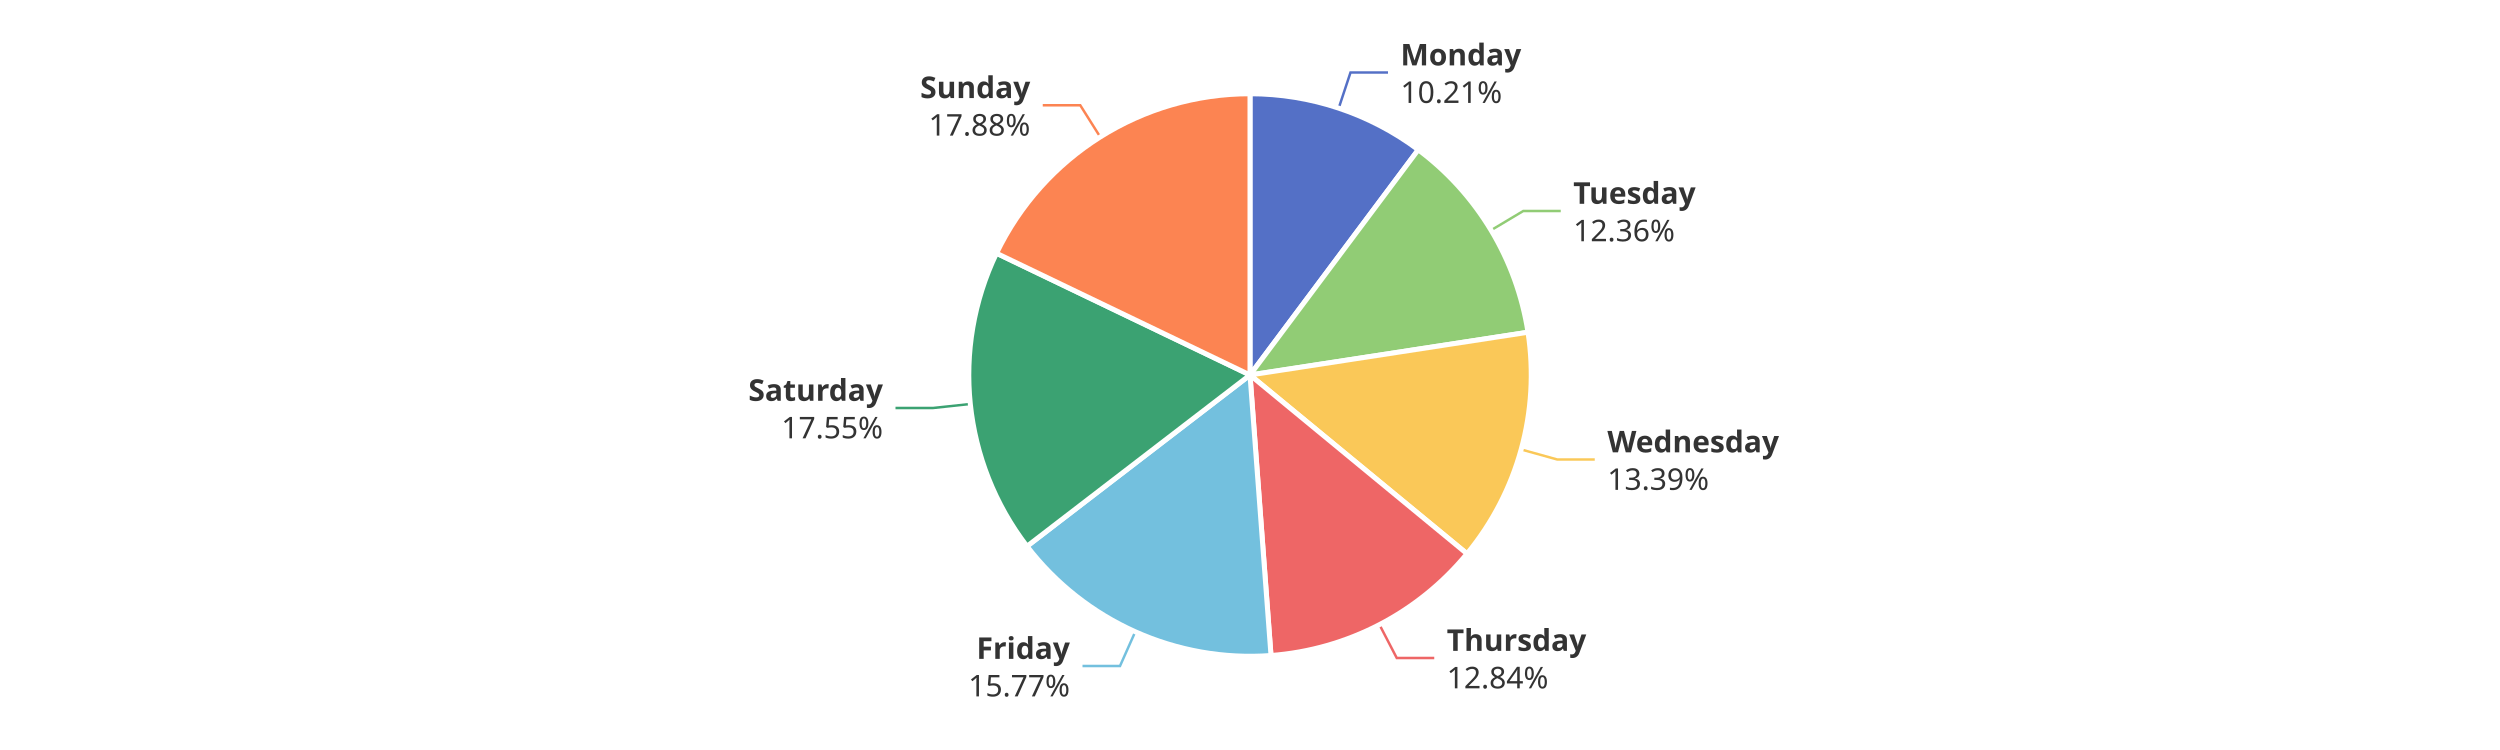
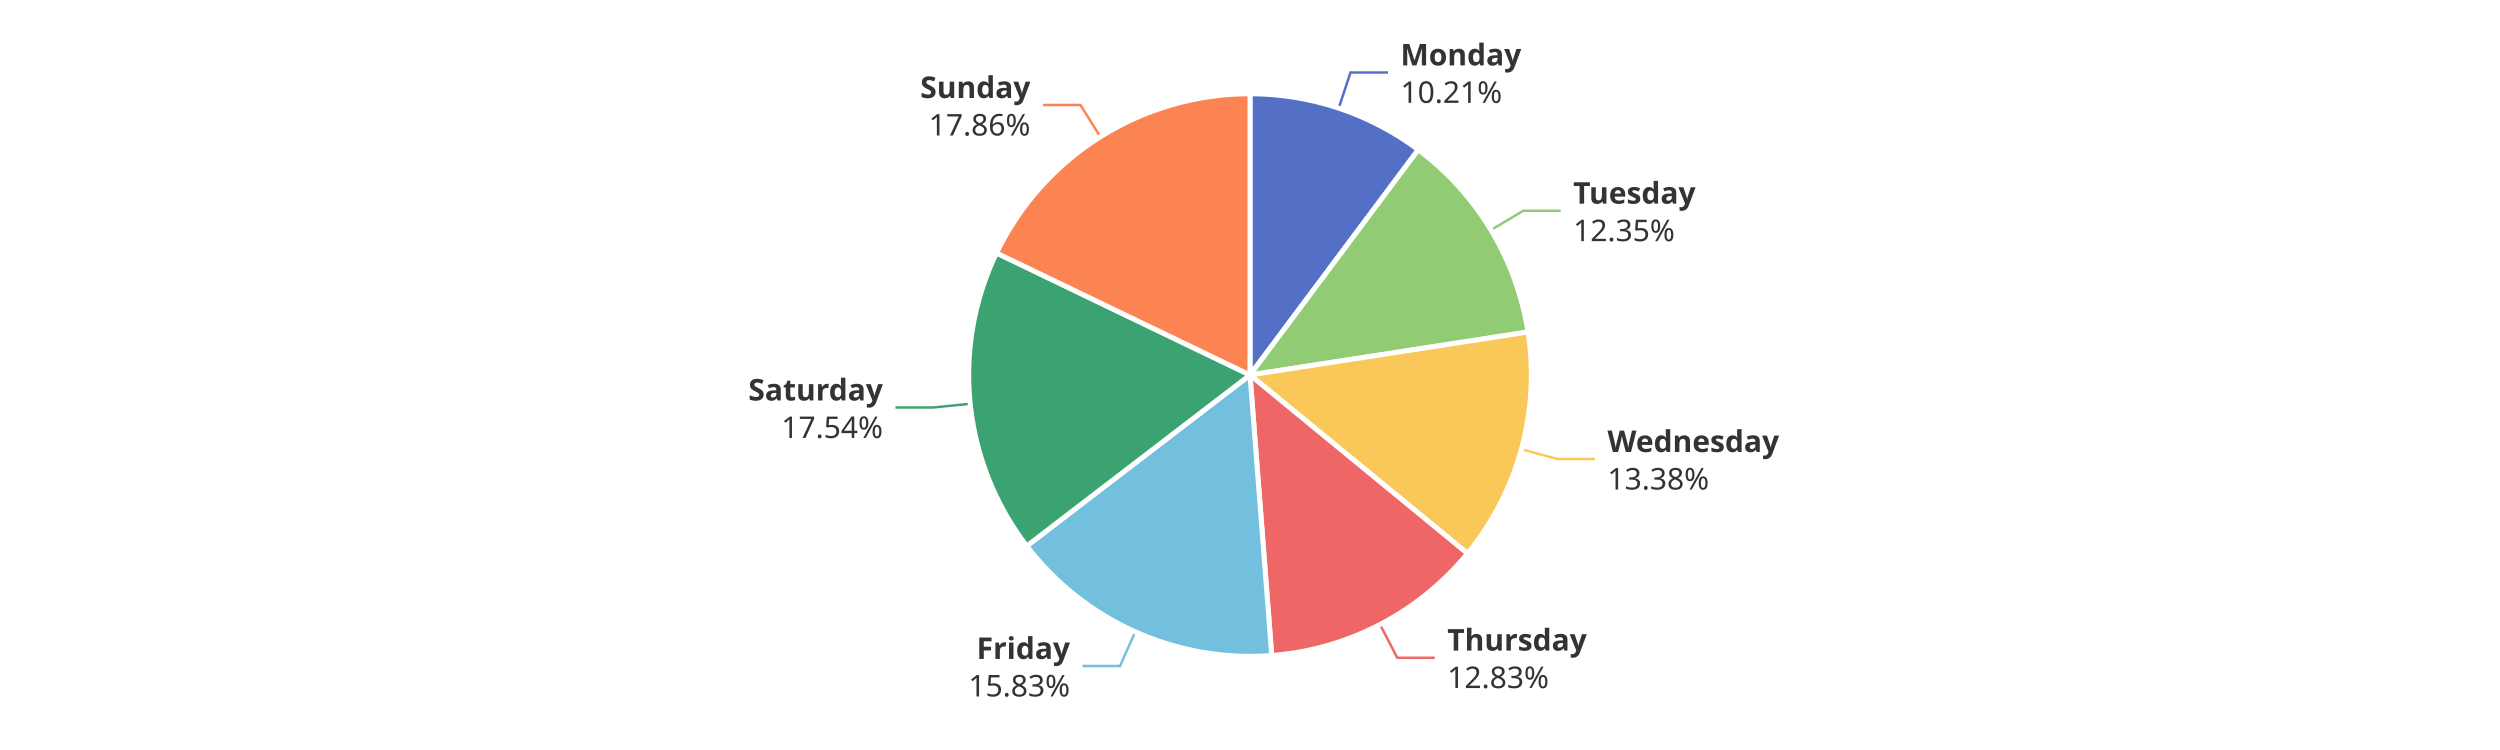
<svg xmlns="http://www.w3.org/2000/svg" width="1000" height="300" version="1.1" baseProfile="full" viewBox="0 0 1000 300">
  <rect width="1000" height="300" x="0" y="0" id="0" fill="#ffffff" />
  <polyline points="535.5 43.2 540.2 29 555.2 29" fill="none" stroke="#5470c6" />
-   <polyline points="596.4 92.1 609.3 84.4 624.3 84.4" fill="none" stroke="#91cc75" />
-   <polyline points="608.5 179.8 622.9 183.8 637.9 183.8" fill="none" stroke="#fac858" />
-   <polyline points="551.8 249.9 558.7 263.2 573.7 263.2" fill="none" stroke="#ee6666" />
+   <polyline points="596.4 92 609.3 84.3 624.3 84.3" fill="none" stroke="#91cc75" />
+   <polyline points="608.5 179.7 623 183.6 638 183.6" fill="none" stroke="#fac858" />
+   <polyline points="552 249.8 558.9 263.1 573.9 263.1" fill="none" stroke="#ee6666" />
  <polyline points="454.1 252.7 448 266.4 433 266.4" fill="none" stroke="#73c0de" />
-   <polyline points="388.1 161.6 373.2 163.2 358.2 163.2" fill="none" stroke="#3ba272" />
-   <polyline points="440.1 54.8 432.1 42.1 417.1 42.1" fill="none" stroke="#fc8452" />
+   <polyline points="388.1 161.5 373.2 163 358.2 163" fill="none" stroke="#3ba272" />
+   <polyline points="440.1 54.7 432.2 42 417.2 42" fill="none" stroke="#fc8452" />
  <path d="M500 37.5A112.5 112.5 0 0 1 567.3 59.9L500 150Z" fill="#5470c6" stroke="#fff" stroke-width="2" stroke-linejoin="round" />
-   <path d="M567.3 59.9A112.5 112.5 0 0 1 611.2 132.9L500 150Z" fill="#91cc75" stroke="#fff" stroke-width="2" stroke-linejoin="round" />
-   <path d="M611.2 132.9A112.5 112.5 0 0 1 586.8 221.5L500 150Z" fill="#fac858" stroke="#fff" stroke-width="2" stroke-linejoin="round" />
-   <path d="M586.8 221.5A112.5 112.5 0 0 1 508.4 262.2L500 150Z" fill="#ee6666" stroke="#fff" stroke-width="2" stroke-linejoin="round" />
-   <path d="M508.4 262.2A112.5 112.5 0 0 1 410.8 218.5L500 150Z" fill="#73c0de" stroke="#fff" stroke-width="2" stroke-linejoin="round" />
-   <path d="M410.8 218.5A112.5 112.5 0 0 1 398.6 101.3L500 150Z" fill="#3ba272" stroke="#fff" stroke-width="2" stroke-linejoin="round" />
-   <path d="M398.6 101.3A112.5 112.5 0 0 1 500 37.5L500 150Z" fill="#fc8452" stroke="#fff" stroke-width="2" stroke-linejoin="round" />
-   <path d="M0 -15l42.8 0l0 30l-42.8 0Z" transform="translate(560.2027 29.0042)" fill="none" />
-   <text dominant-baseline="central" text-anchor="start" style="font-size:12px;font-family:sans-serif;font-weight:bold;" y="-7.5" transform="translate(560.2027 29.0042)" fill="#333" stroke="rgb(255,255,255)" stroke-width="2" paint-order="stroke" stroke-miterlimit="2">Monday</text>
-   <text dominant-baseline="central" text-anchor="start" style="font-size:12px;font-family:sans-serif;" y="7.5" transform="translate(560.2027 29.0042)" fill="#333" stroke="rgb(255,255,255)" stroke-width="2" paint-order="stroke" stroke-miterlimit="2">10.21%</text>
-   <path d="M0 -15l46.2 0l0 30l-46.2 0Z" transform="translate(629.3002 84.3515)" fill="none" />
-   <text dominant-baseline="central" text-anchor="start" style="font-size:12px;font-family:sans-serif;font-weight:bold;" y="-7.5" transform="translate(629.3002 84.3515)" fill="#333" stroke="rgb(255,255,255)" stroke-width="2" paint-order="stroke" stroke-miterlimit="2">Tuesday</text>
-   <text dominant-baseline="central" text-anchor="start" style="font-size:12px;font-family:sans-serif;" y="7.5" transform="translate(629.3002 84.3515)" fill="#333" stroke="rgb(255,255,255)" stroke-width="2" paint-order="stroke" stroke-miterlimit="2">12.36%</text>
-   <path d="M0 -15l63.6 0l0 30l-63.6 0Z" transform="translate(642.9431 183.7823)" fill="none" />
-   <text dominant-baseline="central" text-anchor="start" style="font-size:12px;font-family:sans-serif;font-weight:bold;" y="-7.5" transform="translate(642.9431 183.7823)" fill="#333" stroke="rgb(255,255,255)" stroke-width="2" paint-order="stroke" stroke-miterlimit="2">Wednesday</text>
-   <text dominant-baseline="central" text-anchor="start" style="font-size:12px;font-family:sans-serif;" y="7.5" transform="translate(642.9431 183.7823)" fill="#333" stroke="rgb(255,255,255)" stroke-width="2" paint-order="stroke" stroke-miterlimit="2">13.39%</text>
-   <path d="M0 -15l50.2 0l0 30l-50.2 0Z" transform="translate(578.7085 263.1793)" fill="none" />
-   <text dominant-baseline="central" text-anchor="start" style="font-size:12px;font-family:sans-serif;font-weight:bold;" y="-7.5" transform="translate(578.7085 263.1793)" fill="#333" stroke="rgb(255,255,255)" stroke-width="2" paint-order="stroke" stroke-miterlimit="2">Thursday</text>
-   <text dominant-baseline="central" text-anchor="start" style="font-size:12px;font-family:sans-serif;" y="7.5" transform="translate(578.7085 263.1793)" fill="#333" stroke="rgb(255,255,255)" stroke-width="2" paint-order="stroke" stroke-miterlimit="2">12.84%</text>
-   <path d="M-40.9 -15l40.9 0l0 30l-40.9 0Z" transform="translate(427.9655 266.3987)" fill="none" />
-   <text dominant-baseline="central" text-anchor="end" style="font-size:12px;font-family:sans-serif;font-weight:bold;" y="-7.5" transform="translate(427.9655 266.3987)" fill="#333" stroke="rgb(255,255,255)" stroke-width="2" paint-order="stroke" stroke-miterlimit="2">Friday</text>
-   <text dominant-baseline="central" text-anchor="end" style="font-size:12px;font-family:sans-serif;" y="7.5" transform="translate(427.9655 266.3987)" fill="#333" stroke="rgb(255,255,255)" stroke-width="2" paint-order="stroke" stroke-miterlimit="2">15.77%</text>
-   <path d="M-48.2 -15l48.2 0l0 30l-48.2 0Z" transform="translate(353.1826 163.176)" fill="none" />
-   <text dominant-baseline="central" text-anchor="end" style="font-size:12px;font-family:sans-serif;font-weight:bold;" y="-7.5" transform="translate(353.1826 163.176)" fill="#333" stroke="rgb(255,255,255)" stroke-width="2" paint-order="stroke" stroke-miterlimit="2">Saturday</text>
-   <text dominant-baseline="central" text-anchor="end" style="font-size:12px;font-family:sans-serif;" y="7.5" transform="translate(353.1826 163.176)" fill="#333" stroke="rgb(255,255,255)" stroke-width="2" paint-order="stroke" stroke-miterlimit="2">17.55%</text>
-   <path d="M-40.9 -15l40.9 0l0 30l-40.9 0Z" transform="translate(412.1163 42.0739)" fill="none" />
-   <text dominant-baseline="central" text-anchor="end" style="font-size:12px;font-family:sans-serif;font-weight:bold;" y="-7.5" transform="translate(412.1163 42.0739)" fill="#333" stroke="rgb(255,255,255)" stroke-width="2" paint-order="stroke" stroke-miterlimit="2">Sunday</text>
-   <text dominant-baseline="central" text-anchor="end" style="font-size:12px;font-family:sans-serif;" y="7.5" transform="translate(412.1163 42.0739)" fill="#333" stroke="rgb(255,255,255)" stroke-width="2" paint-order="stroke" stroke-miterlimit="2">17.88%</text>
+   <path d="M567.3 59.9A112.5 112.5 0 0 1 611.2 132.8L500 150Z" fill="#91cc75" stroke="#fff" stroke-width="2" stroke-linejoin="round" />
+   <path d="M611.2 132.8A112.5 112.5 0 0 1 587 221.4L500 150Z" fill="#fac858" stroke="#fff" stroke-width="2" stroke-linejoin="round" />
+   <path d="M587 221.4A112.5 112.5 0 0 1 508.7 262.2L500 150Z" fill="#ee6666" stroke="#fff" stroke-width="2" stroke-linejoin="round" />
+   <path d="M508.7 262.2A112.5 112.5 0 0 1 410.7 218.4L500 150Z" fill="#73c0de" stroke="#fff" stroke-width="2" stroke-linejoin="round" />
+   <path d="M410.7 218.4A112.5 112.5 0 0 1 398.6 101.2L500 150Z" fill="#3ba272" stroke="#fff" stroke-width="2" stroke-linejoin="round" />
+   <path d="M398.6 101.2A112.5 112.5 0 0 1 500 37.5L500 150Z" fill="#fc8452" stroke="#fff" stroke-width="2" stroke-linejoin="round" />
+   <path d="M0 -15l42.8 0l0 30l-42.8 0Z" transform="translate(560.1988 29.0029)" fill="none" />
+   <text dominant-baseline="central" text-anchor="start" style="font-size:12px;font-family:sans-serif;font-weight:bold;" y="-7.5" transform="translate(560.1988 29.0029)" fill="#333" stroke="rgb(255,255,255)" stroke-width="2" paint-order="stroke" stroke-miterlimit="2">Monday</text>
+   <text dominant-baseline="central" text-anchor="start" style="font-size:12px;font-family:sans-serif;" y="7.5" transform="translate(560.1988 29.0029)" fill="#333" stroke="rgb(255,255,255)" stroke-width="2" paint-order="stroke" stroke-miterlimit="2">10.21%</text>
+   <path d="M0 -15l46.2 0l0 30l-46.2 0Z" transform="translate(629.2728 84.3059)" fill="none" />
+   <text dominant-baseline="central" text-anchor="start" style="font-size:12px;font-family:sans-serif;font-weight:bold;" y="-7.5" transform="translate(629.2728 84.3059)" fill="#333" stroke="rgb(255,255,255)" stroke-width="2" paint-order="stroke" stroke-miterlimit="2">Tuesday</text>
+   <text dominant-baseline="central" text-anchor="start" style="font-size:12px;font-family:sans-serif;" y="7.5" transform="translate(629.2728 84.3059)" fill="#333" stroke="rgb(255,255,255)" stroke-width="2" paint-order="stroke" stroke-miterlimit="2">12.35%</text>
+   <path d="M0 -15l63.6 0l0 30l-63.6 0Z" transform="translate(642.9811 183.6438)" fill="none" />
+   <text dominant-baseline="central" text-anchor="start" style="font-size:12px;font-family:sans-serif;font-weight:bold;" y="-7.5" transform="translate(642.9811 183.6438)" fill="#333" stroke="rgb(255,255,255)" stroke-width="2" paint-order="stroke" stroke-miterlimit="2">Wednesday</text>
+   <text dominant-baseline="central" text-anchor="start" style="font-size:12px;font-family:sans-serif;" y="7.5" transform="translate(642.9811 183.6438)" fill="#333" stroke="rgb(255,255,255)" stroke-width="2" paint-order="stroke" stroke-miterlimit="2">13.38%</text>
+   <path d="M0 -15l50.2 0l0 30l-50.2 0Z" transform="translate(578.9164 263.0713)" fill="none" />
+   <text dominant-baseline="central" text-anchor="start" style="font-size:12px;font-family:sans-serif;font-weight:bold;" y="-7.5" transform="translate(578.9164 263.0713)" fill="#333" stroke="rgb(255,255,255)" stroke-width="2" paint-order="stroke" stroke-miterlimit="2">Thursday</text>
+   <text dominant-baseline="central" text-anchor="start" style="font-size:12px;font-family:sans-serif;" y="7.5" transform="translate(578.9164 263.0713)" fill="#333" stroke="rgb(255,255,255)" stroke-width="2" paint-order="stroke" stroke-miterlimit="2">12.83%</text>
+   <path d="M-40.9 -15l40.9 0l0 30l-40.9 0Z" transform="translate(428.0069 266.4172)" fill="none" />
+   <text dominant-baseline="central" text-anchor="end" style="font-size:12px;font-family:sans-serif;font-weight:bold;" y="-7.5" transform="translate(428.0069 266.4172)" fill="#333" stroke="rgb(255,255,255)" stroke-width="2" paint-order="stroke" stroke-miterlimit="2">Friday</text>
+   <text dominant-baseline="central" text-anchor="end" style="font-size:12px;font-family:sans-serif;" y="7.5" transform="translate(428.0069 266.4172)" fill="#333" stroke="rgb(255,255,255)" stroke-width="2" paint-order="stroke" stroke-miterlimit="2">15.83%</text>
+   <path d="M-48.2 -15l48.2 0l0 30l-48.2 0Z" transform="translate(353.1681 163.0352)" fill="none" />
+   <text dominant-baseline="central" text-anchor="end" style="font-size:12px;font-family:sans-serif;font-weight:bold;" y="-7.5" transform="translate(353.1681 163.0352)" fill="#333" stroke="rgb(255,255,255)" stroke-width="2" paint-order="stroke" stroke-miterlimit="2">Saturday</text>
+   <text dominant-baseline="central" text-anchor="end" style="font-size:12px;font-family:sans-serif;" y="7.5" transform="translate(353.1681 163.0352)" fill="#333" stroke="rgb(255,255,255)" stroke-width="2" paint-order="stroke" stroke-miterlimit="2">17.54%</text>
+   <path d="M-40.9 -15l40.9 0l0 30l-40.9 0Z" transform="translate(412.1562 42.0488)" fill="none" />
+   <text dominant-baseline="central" text-anchor="end" style="font-size:12px;font-family:sans-serif;font-weight:bold;" y="-7.5" transform="translate(412.1562 42.0488)" fill="#333" stroke="rgb(255,255,255)" stroke-width="2" paint-order="stroke" stroke-miterlimit="2">Sunday</text>
+   <text dominant-baseline="central" text-anchor="end" style="font-size:12px;font-family:sans-serif;" y="7.5" transform="translate(412.1562 42.0488)" fill="#333" stroke="rgb(255,255,255)" stroke-width="2" paint-order="stroke" stroke-miterlimit="2">17.86%</text>
</svg>
